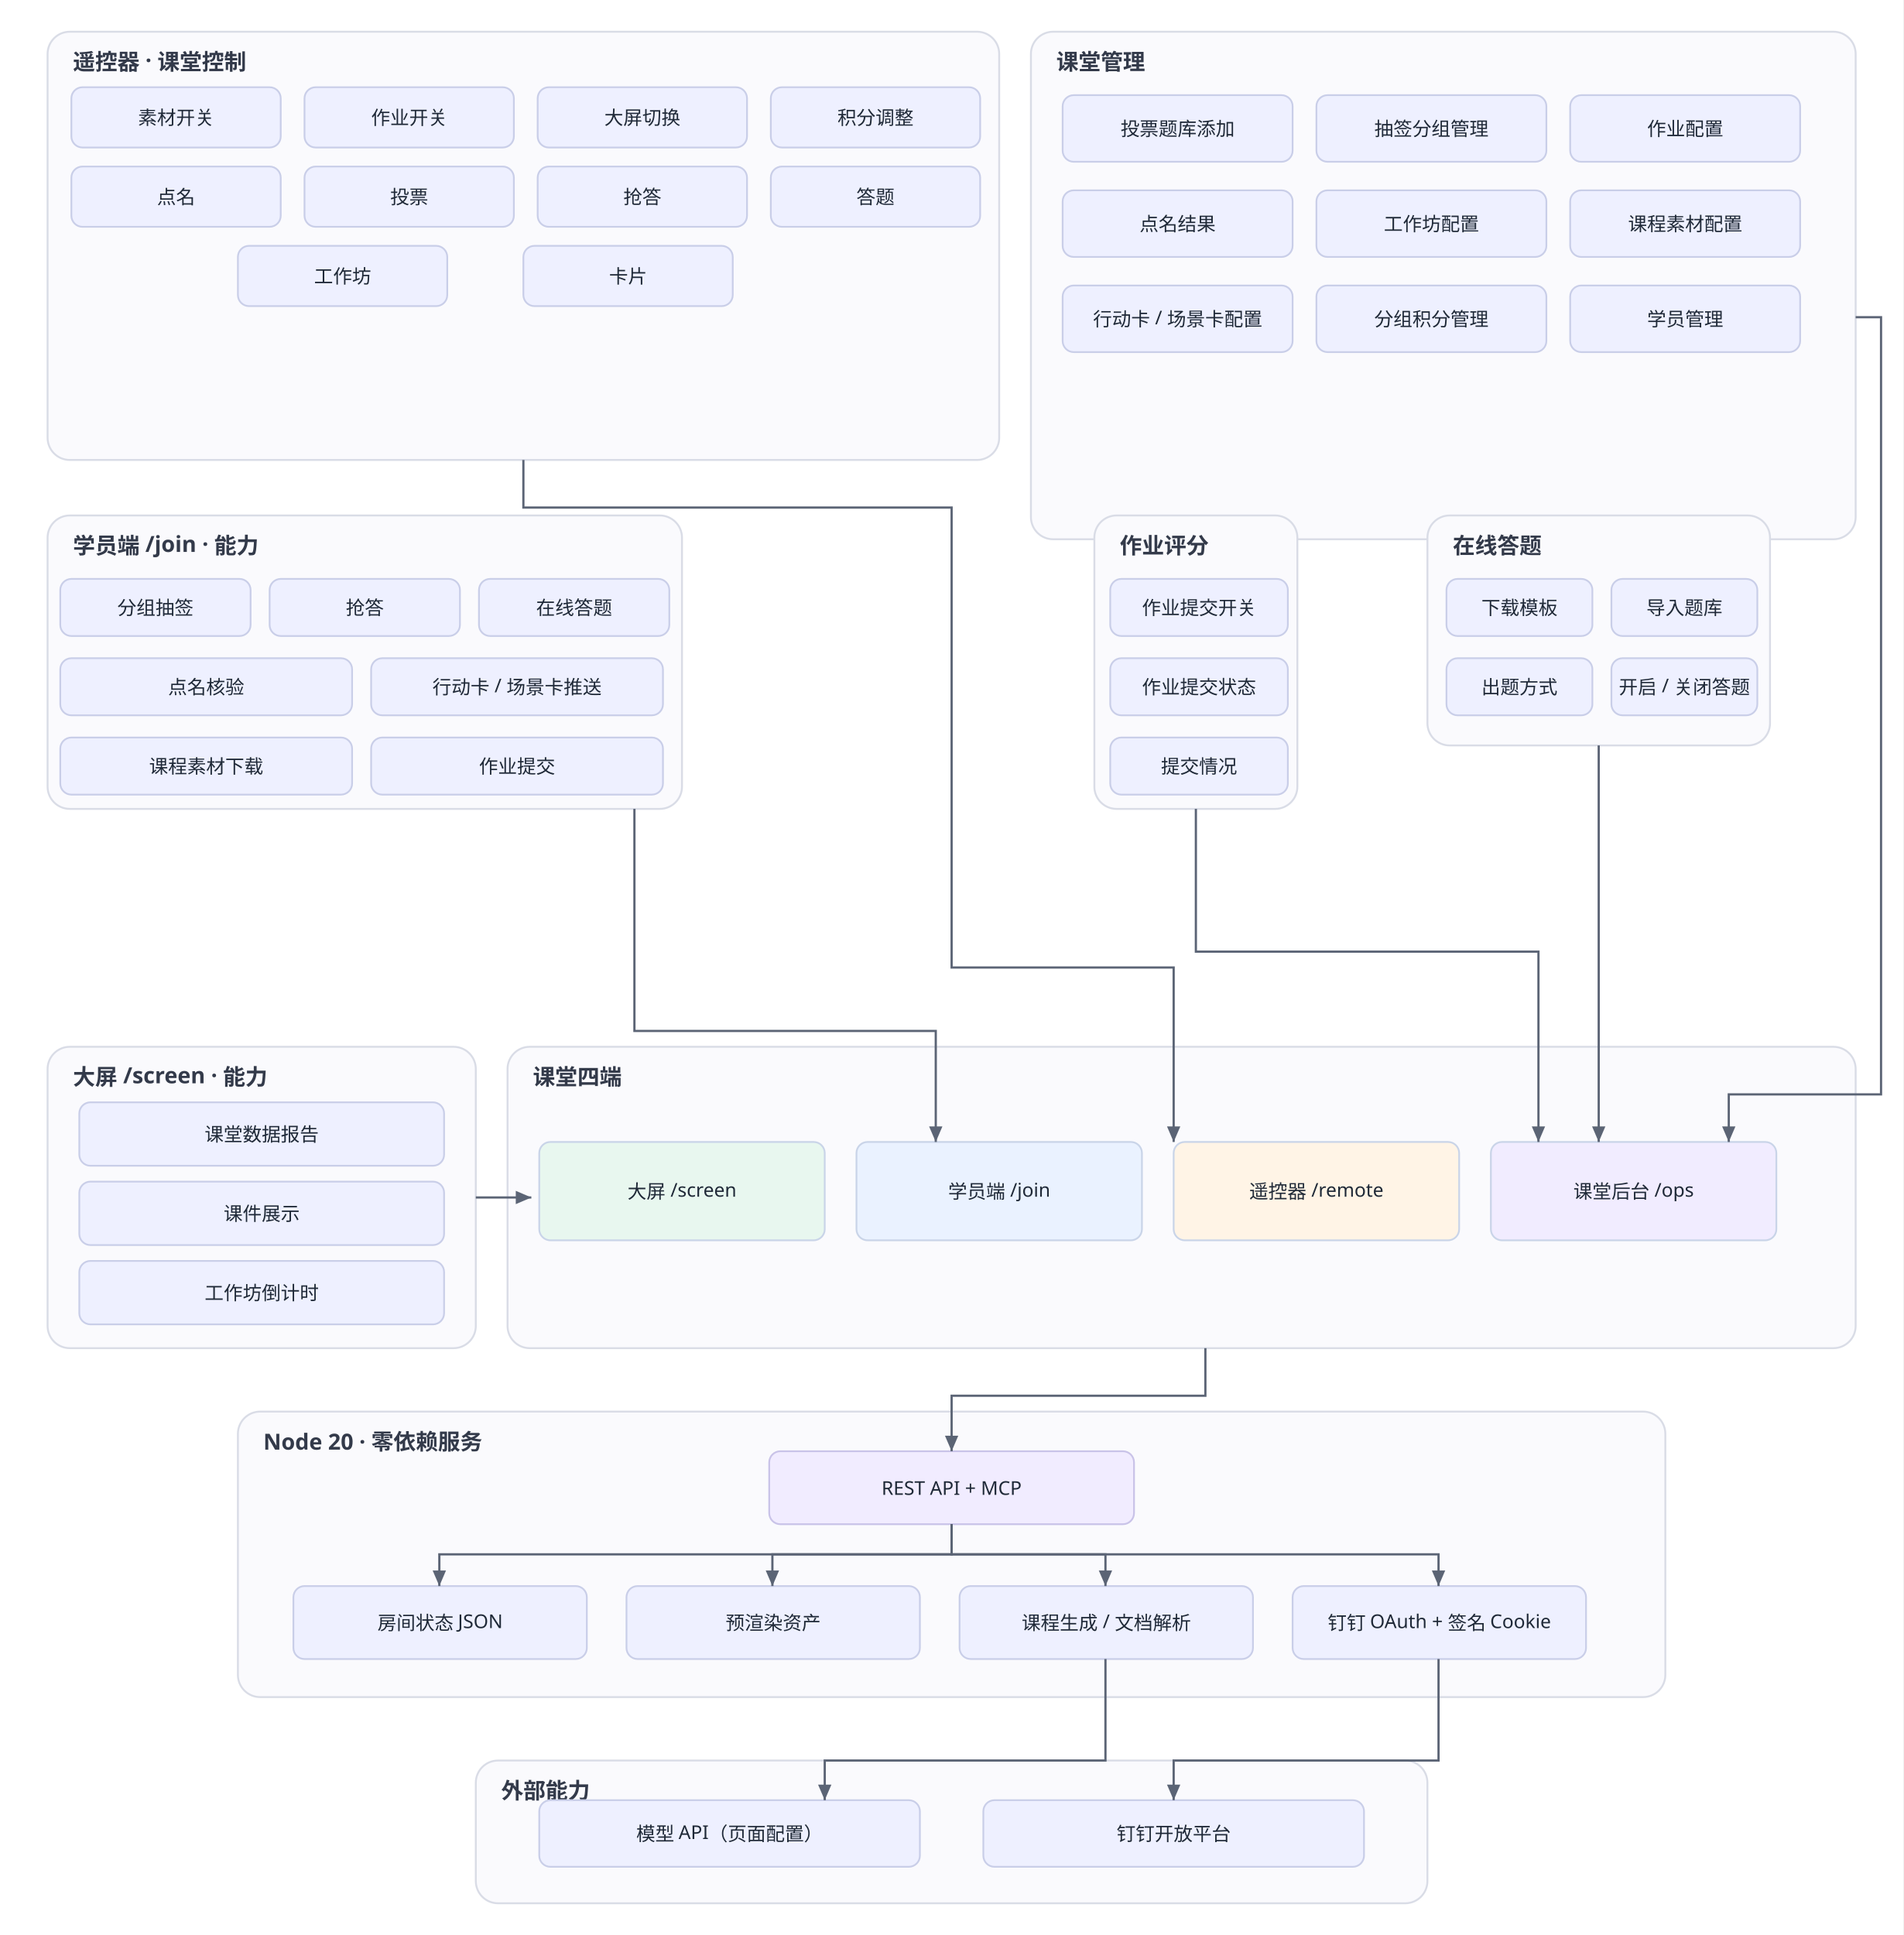
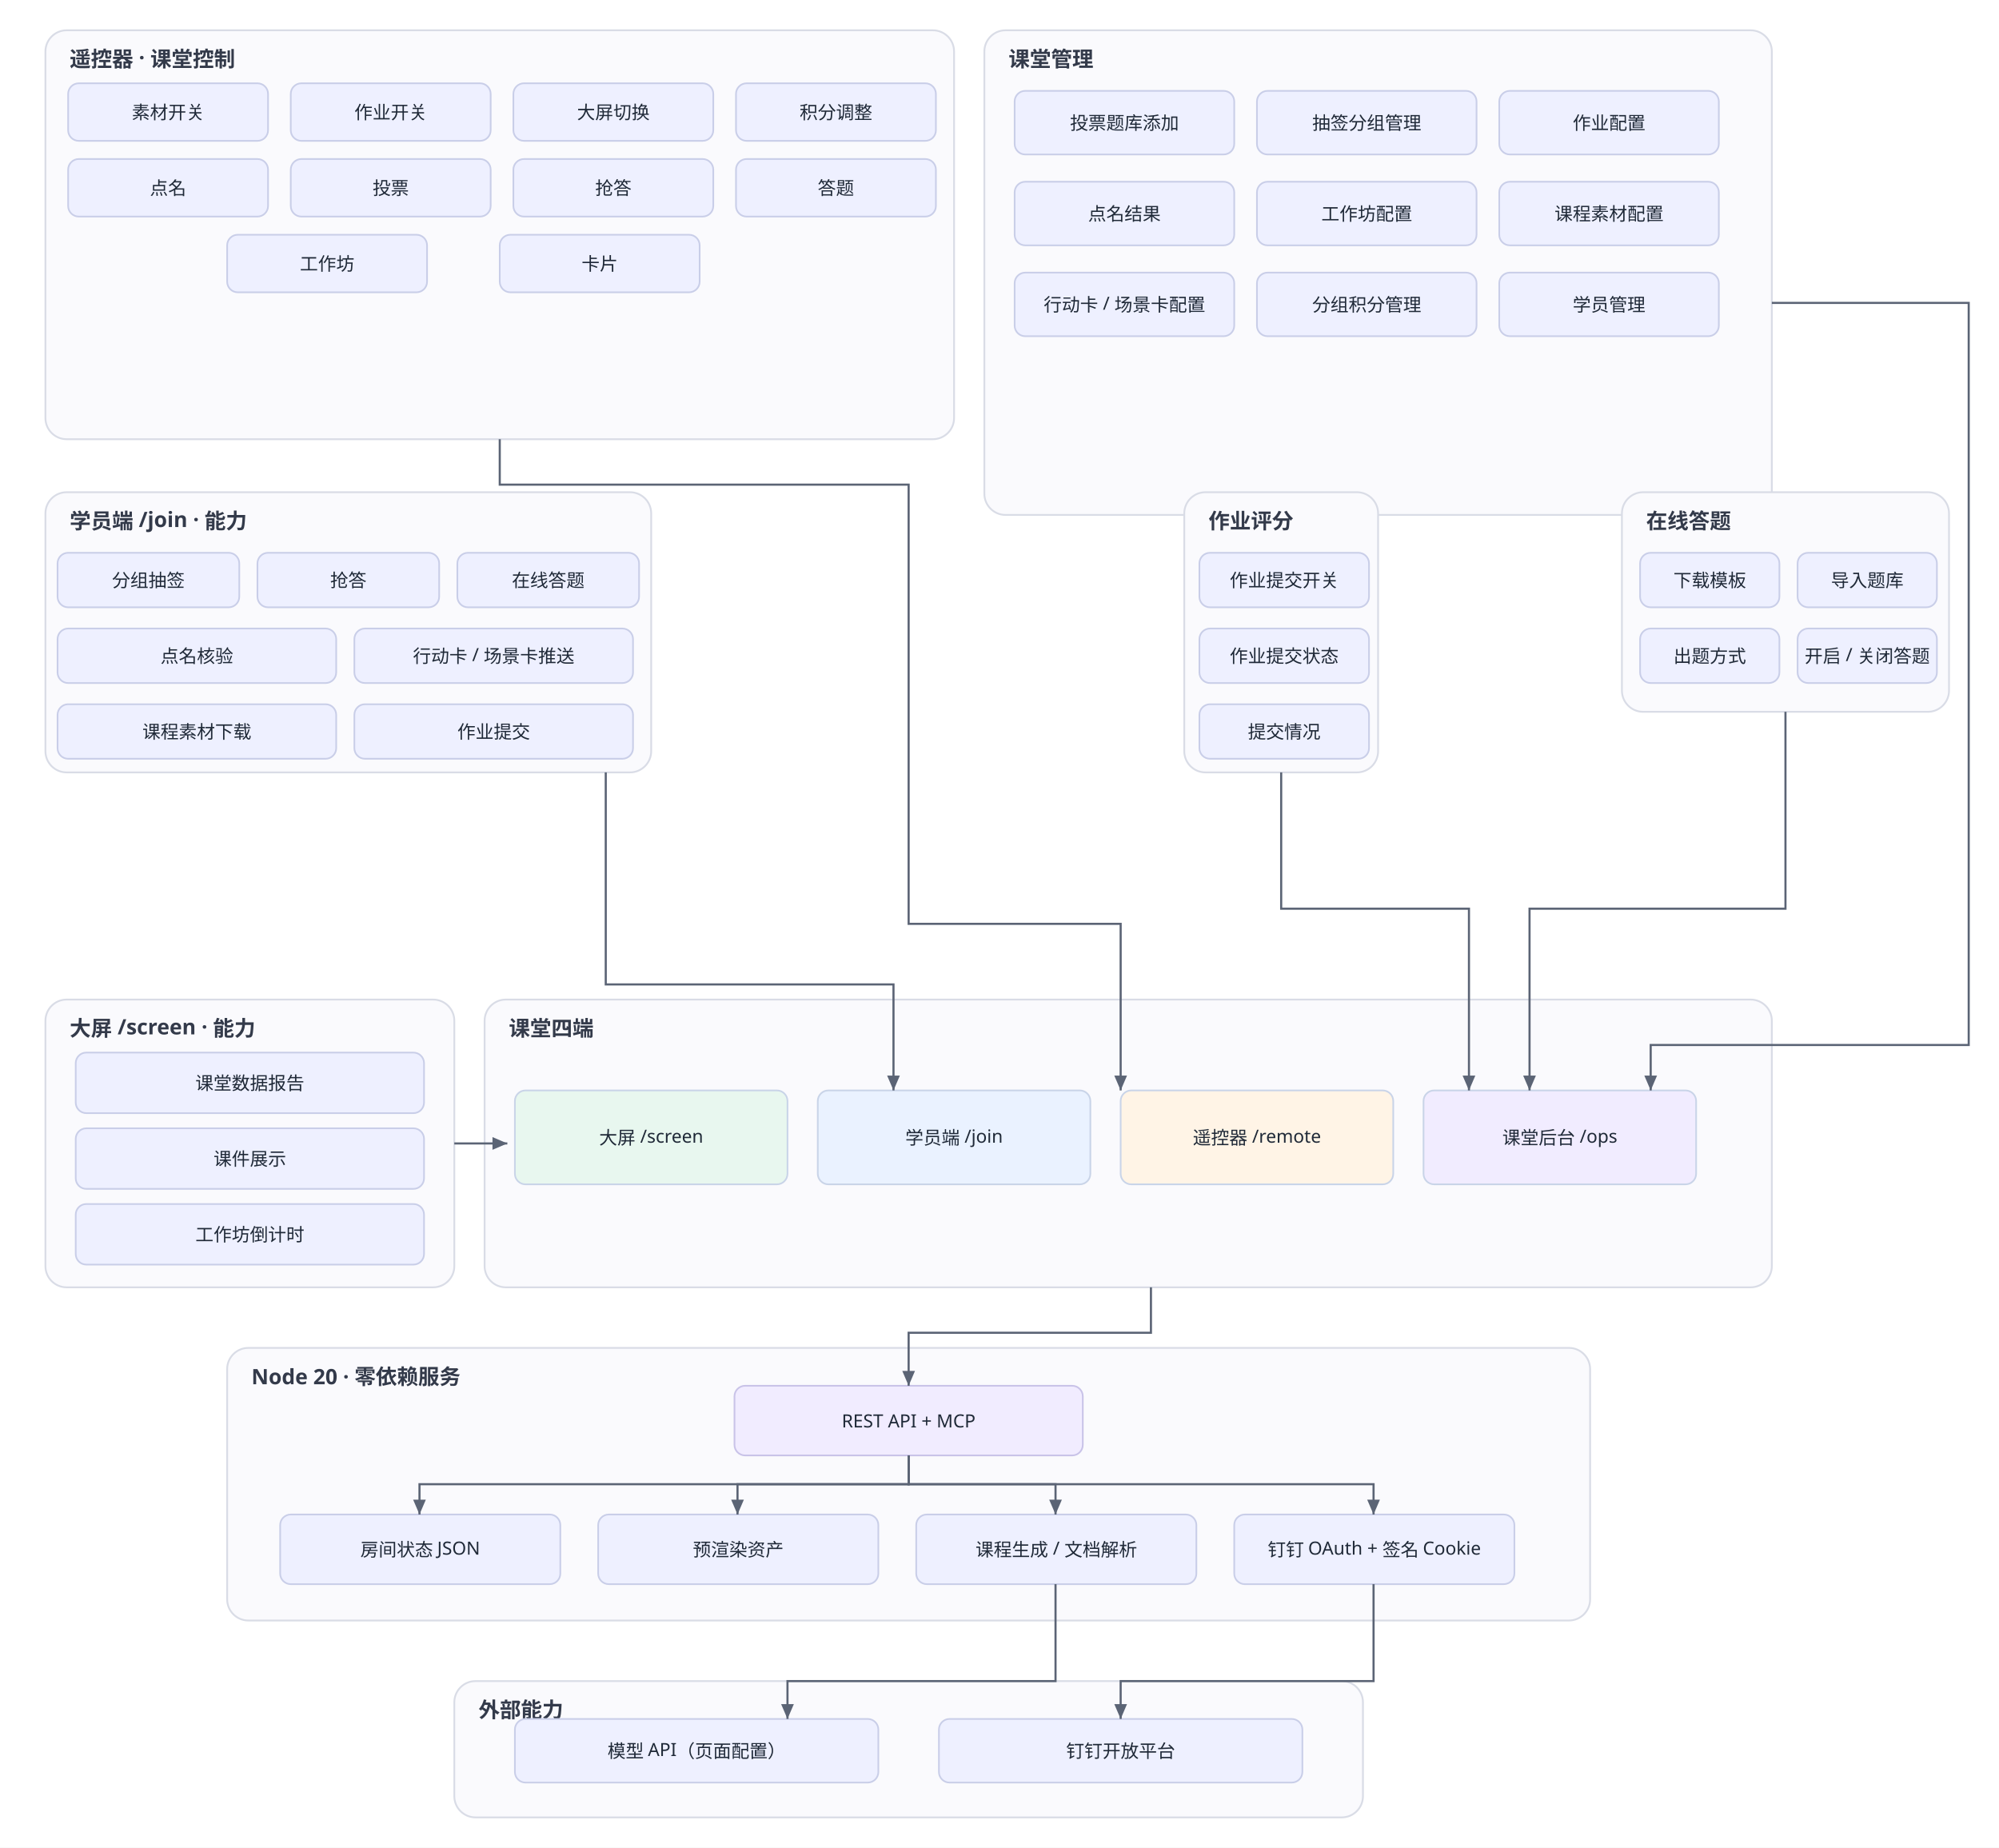
- <svg xmlns="http://www.w3.org/2000/svg" width="1200" height="1220" viewBox="0 0 1200 1220" font-family="PingFang SC,Microsoft YaHei,Segoe UI,sans-serif">
+ <svg xmlns="http://www.w3.org/2000/svg" width="1320" height="1220" viewBox="0 0 1320 1220" font-family="PingFang SC,Microsoft YaHei,Segoe UI,sans-serif">
  <defs>
    <marker id="arrow" markerWidth="9" markerHeight="9" refX="7" refY="3" orient="auto">
      <path d="M0,0 L0,6 L7,3 z" fill="#5B6475" />
    </marker>
  </defs>
-   <rect width="1200" height="1220" fill="#FFFFFF" />
+   <rect width="1320" height="1220" fill="#FFFFFF" />
  <rect x="30" y="20" width="600" height="270" rx="14" fill="#FAFAFD" stroke="#D9DCE6" stroke-width="1.2" />
  <text x="46" y="44" font-size="14" font-weight="700" fill="#333A4A">遥控器 · 课堂控制</text>
  <rect x="45" y="55" width="132" height="38" rx="7" fill="#EEF0FF" stroke="#C9CEE8" stroke-width="1.1" />
  <text x="111" y="78.5" text-anchor="middle" font-size="12" fill="#1F2937">素材开关</text>
  <rect x="192" y="55" width="132" height="38" rx="7" fill="#EEF0FF" stroke="#C9CEE8" stroke-width="1.1" />
  <text x="258" y="78.5" text-anchor="middle" font-size="12" fill="#1F2937">作业开关</text>
  <rect x="339" y="55" width="132" height="38" rx="7" fill="#EEF0FF" stroke="#C9CEE8" stroke-width="1.1" />
  <text x="405" y="78.5" text-anchor="middle" font-size="12" fill="#1F2937">大屏切换</text>
  <rect x="486" y="55" width="132" height="38" rx="7" fill="#EEF0FF" stroke="#C9CEE8" stroke-width="1.1" />
  <text x="552" y="78.5" text-anchor="middle" font-size="12" fill="#1F2937">积分调整</text>
  <rect x="45" y="105" width="132" height="38" rx="7" fill="#EEF0FF" stroke="#C9CEE8" stroke-width="1.1" />
  <text x="111" y="128.5" text-anchor="middle" font-size="12" fill="#1F2937">点名</text>
  <rect x="192" y="105" width="132" height="38" rx="7" fill="#EEF0FF" stroke="#C9CEE8" stroke-width="1.1" />
  <text x="258" y="128.5" text-anchor="middle" font-size="12" fill="#1F2937">投票</text>
  <rect x="339" y="105" width="132" height="38" rx="7" fill="#EEF0FF" stroke="#C9CEE8" stroke-width="1.1" />
  <text x="405" y="128.5" text-anchor="middle" font-size="12" fill="#1F2937">抢答</text>
  <rect x="486" y="105" width="132" height="38" rx="7" fill="#EEF0FF" stroke="#C9CEE8" stroke-width="1.1" />
  <text x="552" y="128.5" text-anchor="middle" font-size="12" fill="#1F2937">答题</text>
  <rect x="150" y="155" width="132" height="38" rx="7" fill="#EEF0FF" stroke="#C9CEE8" stroke-width="1.1" />
  <text x="216" y="178.5" text-anchor="middle" font-size="12" fill="#1F2937">工作坊</text>
  <rect x="330" y="155" width="132" height="38" rx="7" fill="#EEF0FF" stroke="#C9CEE8" stroke-width="1.1" />
  <text x="396" y="178.5" text-anchor="middle" font-size="12" fill="#1F2937">卡片</text>
  <rect x="650" y="20" width="520" height="320" rx="14" fill="#FAFAFD" stroke="#D9DCE6" stroke-width="1.2" />
  <text x="666" y="44" font-size="14" font-weight="700" fill="#333A4A">课堂管理</text>
  <rect x="670" y="60" width="145" height="42" rx="7" fill="#EEF0FF" stroke="#C9CEE8" stroke-width="1.1" />
  <text x="742.5" y="85.5" text-anchor="middle" font-size="12" fill="#1F2937">投票题库添加</text>
  <rect x="830" y="60" width="145" height="42" rx="7" fill="#EEF0FF" stroke="#C9CEE8" stroke-width="1.1" />
  <text x="902.5" y="85.5" text-anchor="middle" font-size="12" fill="#1F2937">抽签分组管理</text>
  <rect x="990" y="60" width="145" height="42" rx="7" fill="#EEF0FF" stroke="#C9CEE8" stroke-width="1.1" />
  <text x="1062.5" y="85.5" text-anchor="middle" font-size="12" fill="#1F2937">作业配置</text>
  <rect x="670" y="120" width="145" height="42" rx="7" fill="#EEF0FF" stroke="#C9CEE8" stroke-width="1.1" />
  <text x="742.5" y="145.5" text-anchor="middle" font-size="12" fill="#1F2937">点名结果</text>
  <rect x="830" y="120" width="145" height="42" rx="7" fill="#EEF0FF" stroke="#C9CEE8" stroke-width="1.1" />
  <text x="902.5" y="145.5" text-anchor="middle" font-size="12" fill="#1F2937">工作坊配置</text>
  <rect x="990" y="120" width="145" height="42" rx="7" fill="#EEF0FF" stroke="#C9CEE8" stroke-width="1.1" />
  <text x="1062.5" y="145.5" text-anchor="middle" font-size="12" fill="#1F2937">课程素材配置</text>
  <rect x="670" y="180" width="145" height="42" rx="7" fill="#EEF0FF" stroke="#C9CEE8" stroke-width="1.1" />
  <text x="742.5" y="205.5" text-anchor="middle" font-size="12" fill="#1F2937">行动卡 / 场景卡配置</text>
  <rect x="830" y="180" width="145" height="42" rx="7" fill="#EEF0FF" stroke="#C9CEE8" stroke-width="1.1" />
  <text x="902.5" y="205.5" text-anchor="middle" font-size="12" fill="#1F2937">分组积分管理</text>
  <rect x="990" y="180" width="145" height="42" rx="7" fill="#EEF0FF" stroke="#C9CEE8" stroke-width="1.1" />
  <text x="1062.5" y="205.5" text-anchor="middle" font-size="12" fill="#1F2937">学员管理</text>
  <rect x="30" y="325" width="400" height="185" rx="14" fill="#FAFAFD" stroke="#D9DCE6" stroke-width="1.2" />
  <text x="46" y="349" font-size="14" font-weight="700" fill="#333A4A">学员端 /join · 能力</text>
  <rect x="38" y="365" width="120" height="36" rx="7" fill="#EEF0FF" stroke="#C9CEE8" stroke-width="1.1" />
  <text x="98" y="387.5" text-anchor="middle" font-size="12" fill="#1F2937">分组抽签</text>
  <rect x="170" y="365" width="120" height="36" rx="7" fill="#EEF0FF" stroke="#C9CEE8" stroke-width="1.1" />
  <text x="230" y="387.5" text-anchor="middle" font-size="12" fill="#1F2937">抢答</text>
  <rect x="302" y="365" width="120" height="36" rx="7" fill="#EEF0FF" stroke="#C9CEE8" stroke-width="1.1" />
  <text x="362" y="387.5" text-anchor="middle" font-size="12" fill="#1F2937">在线答题</text>
  <rect x="38" y="415" width="184" height="36" rx="7" fill="#EEF0FF" stroke="#C9CEE8" stroke-width="1.1" />
  <text x="130" y="437.5" text-anchor="middle" font-size="12" fill="#1F2937">点名核验</text>
  <rect x="234" y="415" width="184" height="36" rx="7" fill="#EEF0FF" stroke="#C9CEE8" stroke-width="1.1" />
  <text x="326" y="437.5" text-anchor="middle" font-size="12" fill="#1F2937">行动卡 / 场景卡推送</text>
  <rect x="38" y="465" width="184" height="36" rx="7" fill="#EEF0FF" stroke="#C9CEE8" stroke-width="1.1" />
  <text x="130" y="487.5" text-anchor="middle" font-size="12" fill="#1F2937">课程素材下载</text>
  <rect x="234" y="465" width="184" height="36" rx="7" fill="#EEF0FF" stroke="#C9CEE8" stroke-width="1.1" />
  <text x="326" y="487.5" text-anchor="middle" font-size="12" fill="#1F2937">作业提交</text>
-   <rect x="690" y="325" width="128" height="185" rx="14" fill="#FAFAFD" stroke="#D9DCE6" stroke-width="1.2" />
-   <text x="706" y="349" font-size="14" font-weight="700" fill="#333A4A">作业评分</text>
-   <rect x="700" y="365" width="112" height="36" rx="7" fill="#EEF0FF" stroke="#C9CEE8" stroke-width="1.1" />
-   <text x="756" y="387.5" text-anchor="middle" font-size="12" fill="#1F2937">作业提交开关</text>
-   <rect x="700" y="415" width="112" height="36" rx="7" fill="#EEF0FF" stroke="#C9CEE8" stroke-width="1.1" />
-   <text x="756" y="437.5" text-anchor="middle" font-size="12" fill="#1F2937">作业提交状态</text>
-   <rect x="700" y="465" width="112" height="36" rx="7" fill="#EEF0FF" stroke="#C9CEE8" stroke-width="1.1" />
-   <text x="756" y="487.5" text-anchor="middle" font-size="12" fill="#1F2937">提交情况</text>
-   <rect x="900" y="325" width="216" height="145" rx="14" fill="#FAFAFD" stroke="#D9DCE6" stroke-width="1.2" />
-   <text x="916" y="349" font-size="14" font-weight="700" fill="#333A4A">在线答题</text>
-   <rect x="912" y="365" width="92" height="36" rx="7" fill="#EEF0FF" stroke="#C9CEE8" stroke-width="1.1" />
-   <text x="958" y="387.5" text-anchor="middle" font-size="12" fill="#1F2937">下载模板</text>
-   <rect x="1016" y="365" width="92" height="36" rx="7" fill="#EEF0FF" stroke="#C9CEE8" stroke-width="1.1" />
-   <text x="1062" y="387.5" text-anchor="middle" font-size="12" fill="#1F2937">导入题库</text>
-   <rect x="912" y="415" width="92" height="36" rx="7" fill="#EEF0FF" stroke="#C9CEE8" stroke-width="1.1" />
-   <text x="958" y="437.5" text-anchor="middle" font-size="12" fill="#1F2937">出题方式</text>
-   <rect x="1016" y="415" width="92" height="36" rx="7" fill="#EEF0FF" stroke="#C9CEE8" stroke-width="1.1" />
-   <text x="1062" y="437.5" text-anchor="middle" font-size="12" fill="#1F2937">开启 / 关闭答题</text>
+   <rect x="782" y="325" width="128" height="185" rx="14" fill="#FAFAFD" stroke="#D9DCE6" stroke-width="1.2" />
+   <text x="798" y="349" font-size="14" font-weight="700" fill="#333A4A">作业评分</text>
+   <rect x="792" y="365" width="112" height="36" rx="7" fill="#EEF0FF" stroke="#C9CEE8" stroke-width="1.1" />
+   <text x="848" y="387.5" text-anchor="middle" font-size="12" fill="#1F2937">作业提交开关</text>
+   <rect x="792" y="415" width="112" height="36" rx="7" fill="#EEF0FF" stroke="#C9CEE8" stroke-width="1.1" />
+   <text x="848" y="437.5" text-anchor="middle" font-size="12" fill="#1F2937">作业提交状态</text>
+   <rect x="792" y="465" width="112" height="36" rx="7" fill="#EEF0FF" stroke="#C9CEE8" stroke-width="1.1" />
+   <text x="848" y="487.5" text-anchor="middle" font-size="12" fill="#1F2937">提交情况</text>
+   <rect x="1071" y="325" width="216" height="145" rx="14" fill="#FAFAFD" stroke="#D9DCE6" stroke-width="1.2" />
+   <text x="1087" y="349" font-size="14" font-weight="700" fill="#333A4A">在线答题</text>
+   <rect x="1083" y="365" width="92" height="36" rx="7" fill="#EEF0FF" stroke="#C9CEE8" stroke-width="1.1" />
+   <text x="1129" y="387.5" text-anchor="middle" font-size="12" fill="#1F2937">下载模板</text>
+   <rect x="1187" y="365" width="92" height="36" rx="7" fill="#EEF0FF" stroke="#C9CEE8" stroke-width="1.1" />
+   <text x="1233" y="387.5" text-anchor="middle" font-size="12" fill="#1F2937">导入题库</text>
+   <rect x="1083" y="415" width="92" height="36" rx="7" fill="#EEF0FF" stroke="#C9CEE8" stroke-width="1.1" />
+   <text x="1129" y="437.5" text-anchor="middle" font-size="12" fill="#1F2937">出题方式</text>
+   <rect x="1187" y="415" width="92" height="36" rx="7" fill="#EEF0FF" stroke="#C9CEE8" stroke-width="1.1" />
+   <text x="1233" y="437.5" text-anchor="middle" font-size="12" fill="#1F2937">开启 / 关闭答题</text>
  <rect x="30" y="660" width="270" height="190" rx="14" fill="#FAFAFD" stroke="#D9DCE6" stroke-width="1.2" />
  <text x="46" y="684" font-size="14" font-weight="700" fill="#333A4A">大屏 /screen · 能力</text>
  <rect x="50" y="695" width="230" height="40" rx="7" fill="#EEF0FF" stroke="#C9CEE8" stroke-width="1.1" />
  <text x="165" y="719.5" text-anchor="middle" font-size="12" fill="#1F2937">课堂数据报告</text>
  <rect x="50" y="745" width="230" height="40" rx="7" fill="#EEF0FF" stroke="#C9CEE8" stroke-width="1.1" />
  <text x="165" y="769.5" text-anchor="middle" font-size="12" fill="#1F2937">课件展示</text>
  <rect x="50" y="795" width="230" height="40" rx="7" fill="#EEF0FF" stroke="#C9CEE8" stroke-width="1.1" />
  <text x="165" y="819.5" text-anchor="middle" font-size="12" fill="#1F2937">工作坊倒计时</text>
  <rect x="320" y="660" width="850" height="190" rx="14" fill="#FAFAFD" stroke="#D9DCE6" stroke-width="1.2" />
  <text x="336" y="684" font-size="14" font-weight="700" fill="#333A4A">课堂四端</text>
  <rect x="340" y="720" width="180" height="62" rx="7" fill="#E8F7EF" stroke="#C9D4E8" stroke-width="1.1" />
  <text x="430" y="755.5" text-anchor="middle" font-size="12" fill="#1F2937">大屏 /screen</text>
  <rect x="540" y="720" width="180" height="62" rx="7" fill="#EAF2FF" stroke="#C9D4E8" stroke-width="1.1" />
  <text x="630" y="755.5" text-anchor="middle" font-size="12" fill="#1F2937">学员端 /join</text>
  <rect x="740" y="720" width="180" height="62" rx="7" fill="#FFF4E6" stroke="#C9D4E8" stroke-width="1.1" />
  <text x="830" y="755.5" text-anchor="middle" font-size="12" fill="#1F2937">遥控器 /remote</text>
  <rect x="940" y="720" width="180" height="62" rx="7" fill="#F1ECFF" stroke="#C9D4E8" stroke-width="1.1" />
  <text x="1030" y="755.5" text-anchor="middle" font-size="12" fill="#1F2937">课堂后台 /ops</text>
  <rect x="150" y="890" width="900" height="180" rx="14" fill="#FAFAFD" stroke="#D9DCE6" stroke-width="1.2" />
  <text x="166" y="914" font-size="14" font-weight="700" fill="#333A4A">Node 20 · 零依赖服务</text>
  <rect x="485" y="915" width="230" height="46" rx="7" fill="#F1ECFF" stroke="#C9C3E8" stroke-width="1.1" />
  <text x="600" y="942.5" text-anchor="middle" font-size="12" fill="#1F2937">REST API + MCP</text>
  <rect x="185" y="1000" width="185" height="46" rx="7" fill="#EEF0FF" stroke="#C9CEE8" stroke-width="1.1" />
  <text x="277.5" y="1027.5" text-anchor="middle" font-size="12" fill="#1F2937">房间状态 JSON</text>
  <rect x="395" y="1000" width="185" height="46" rx="7" fill="#EEF0FF" stroke="#C9CEE8" stroke-width="1.1" />
  <text x="487.5" y="1027.5" text-anchor="middle" font-size="12" fill="#1F2937">预渲染资产</text>
  <rect x="605" y="1000" width="185" height="46" rx="7" fill="#EEF0FF" stroke="#C9CEE8" stroke-width="1.1" />
  <text x="697.5" y="1027.5" text-anchor="middle" font-size="12" fill="#1F2937">课程生成 / 文档解析</text>
  <rect x="815" y="1000" width="185" height="46" rx="7" fill="#EEF0FF" stroke="#C9CEE8" stroke-width="1.1" />
  <text x="907.5" y="1027.5" text-anchor="middle" font-size="12" fill="#1F2937">钉钉 OAuth + 签名 Cookie</text>
  <rect x="300" y="1110" width="600" height="90" rx="14" fill="#FAFAFD" stroke="#D9DCE6" stroke-width="1.2" />
  <text x="316" y="1134" font-size="14" font-weight="700" fill="#333A4A">外部能力</text>
  <rect x="340" y="1135" width="240" height="42" rx="7" fill="#EEF0FF" stroke="#C9CEE8" stroke-width="1.1" />
  <text x="460" y="1160.5" text-anchor="middle" font-size="12" fill="#1F2937">模型 API（页面配置）</text>
  <rect x="620" y="1135" width="240" height="42" rx="7" fill="#EEF0FF" stroke="#C9CEE8" stroke-width="1.1" />
  <text x="740" y="1160.5" text-anchor="middle" font-size="12" fill="#1F2937">钉钉开放平台</text>
  <path d="M330,290 V320 H600 V610 H740 V720" fill="none" stroke="#5B6475" stroke-width="1.4" marker-end="url(#arrow)" />
-   <path d="M1170,200 H1186 V690 H1090 V720" fill="none" stroke="#5B6475" stroke-width="1.4" marker-end="url(#arrow)" />
+   <path d="M1170,200 H1300 V690 H1090 V720" fill="none" stroke="#5B6475" stroke-width="1.4" marker-end="url(#arrow)" />
  <path d="M400,510 V650 H590 V720" fill="none" stroke="#5B6475" stroke-width="1.4" marker-end="url(#arrow)" />
-   <path d="M754,510 V600 H970 V720" fill="none" stroke="#5B6475" stroke-width="1.4" marker-end="url(#arrow)" />
-   <path d="M1008,470 V720" fill="none" stroke="#5B6475" stroke-width="1.4" marker-end="url(#arrow)" />
+   <path d="M846,510 V600 H970 V720" fill="none" stroke="#5B6475" stroke-width="1.4" marker-end="url(#arrow)" />
+   <path d="M1179,470 V600 H1010 V720" fill="none" stroke="#5B6475" stroke-width="1.4" marker-end="url(#arrow)" />
  <path d="M300,755 H335" fill="none" stroke="#5B6475" stroke-width="1.4" marker-end="url(#arrow)" />
  <path d="M760,850 V880 H600 V915" fill="none" stroke="#5B6475" stroke-width="1.4" marker-end="url(#arrow)" />
  <path d="M600,961 V980 H277 V1000" fill="none" stroke="#5B6475" stroke-width="1.4" marker-end="url(#arrow)" />
  <path d="M600,961 V980 H487 V1000" fill="none" stroke="#5B6475" stroke-width="1.4" marker-end="url(#arrow)" />
  <path d="M600,961 V980 H697 V1000" fill="none" stroke="#5B6475" stroke-width="1.4" marker-end="url(#arrow)" />
  <path d="M600,961 V980 H907 V1000" fill="none" stroke="#5B6475" stroke-width="1.4" marker-end="url(#arrow)" />
  <path d="M697,1046 V1110 H520 V1135" fill="none" stroke="#5B6475" stroke-width="1.4" marker-end="url(#arrow)" />
  <path d="M907,1046 V1110 H740 V1135" fill="none" stroke="#5B6475" stroke-width="1.4" marker-end="url(#arrow)" />
</svg>
